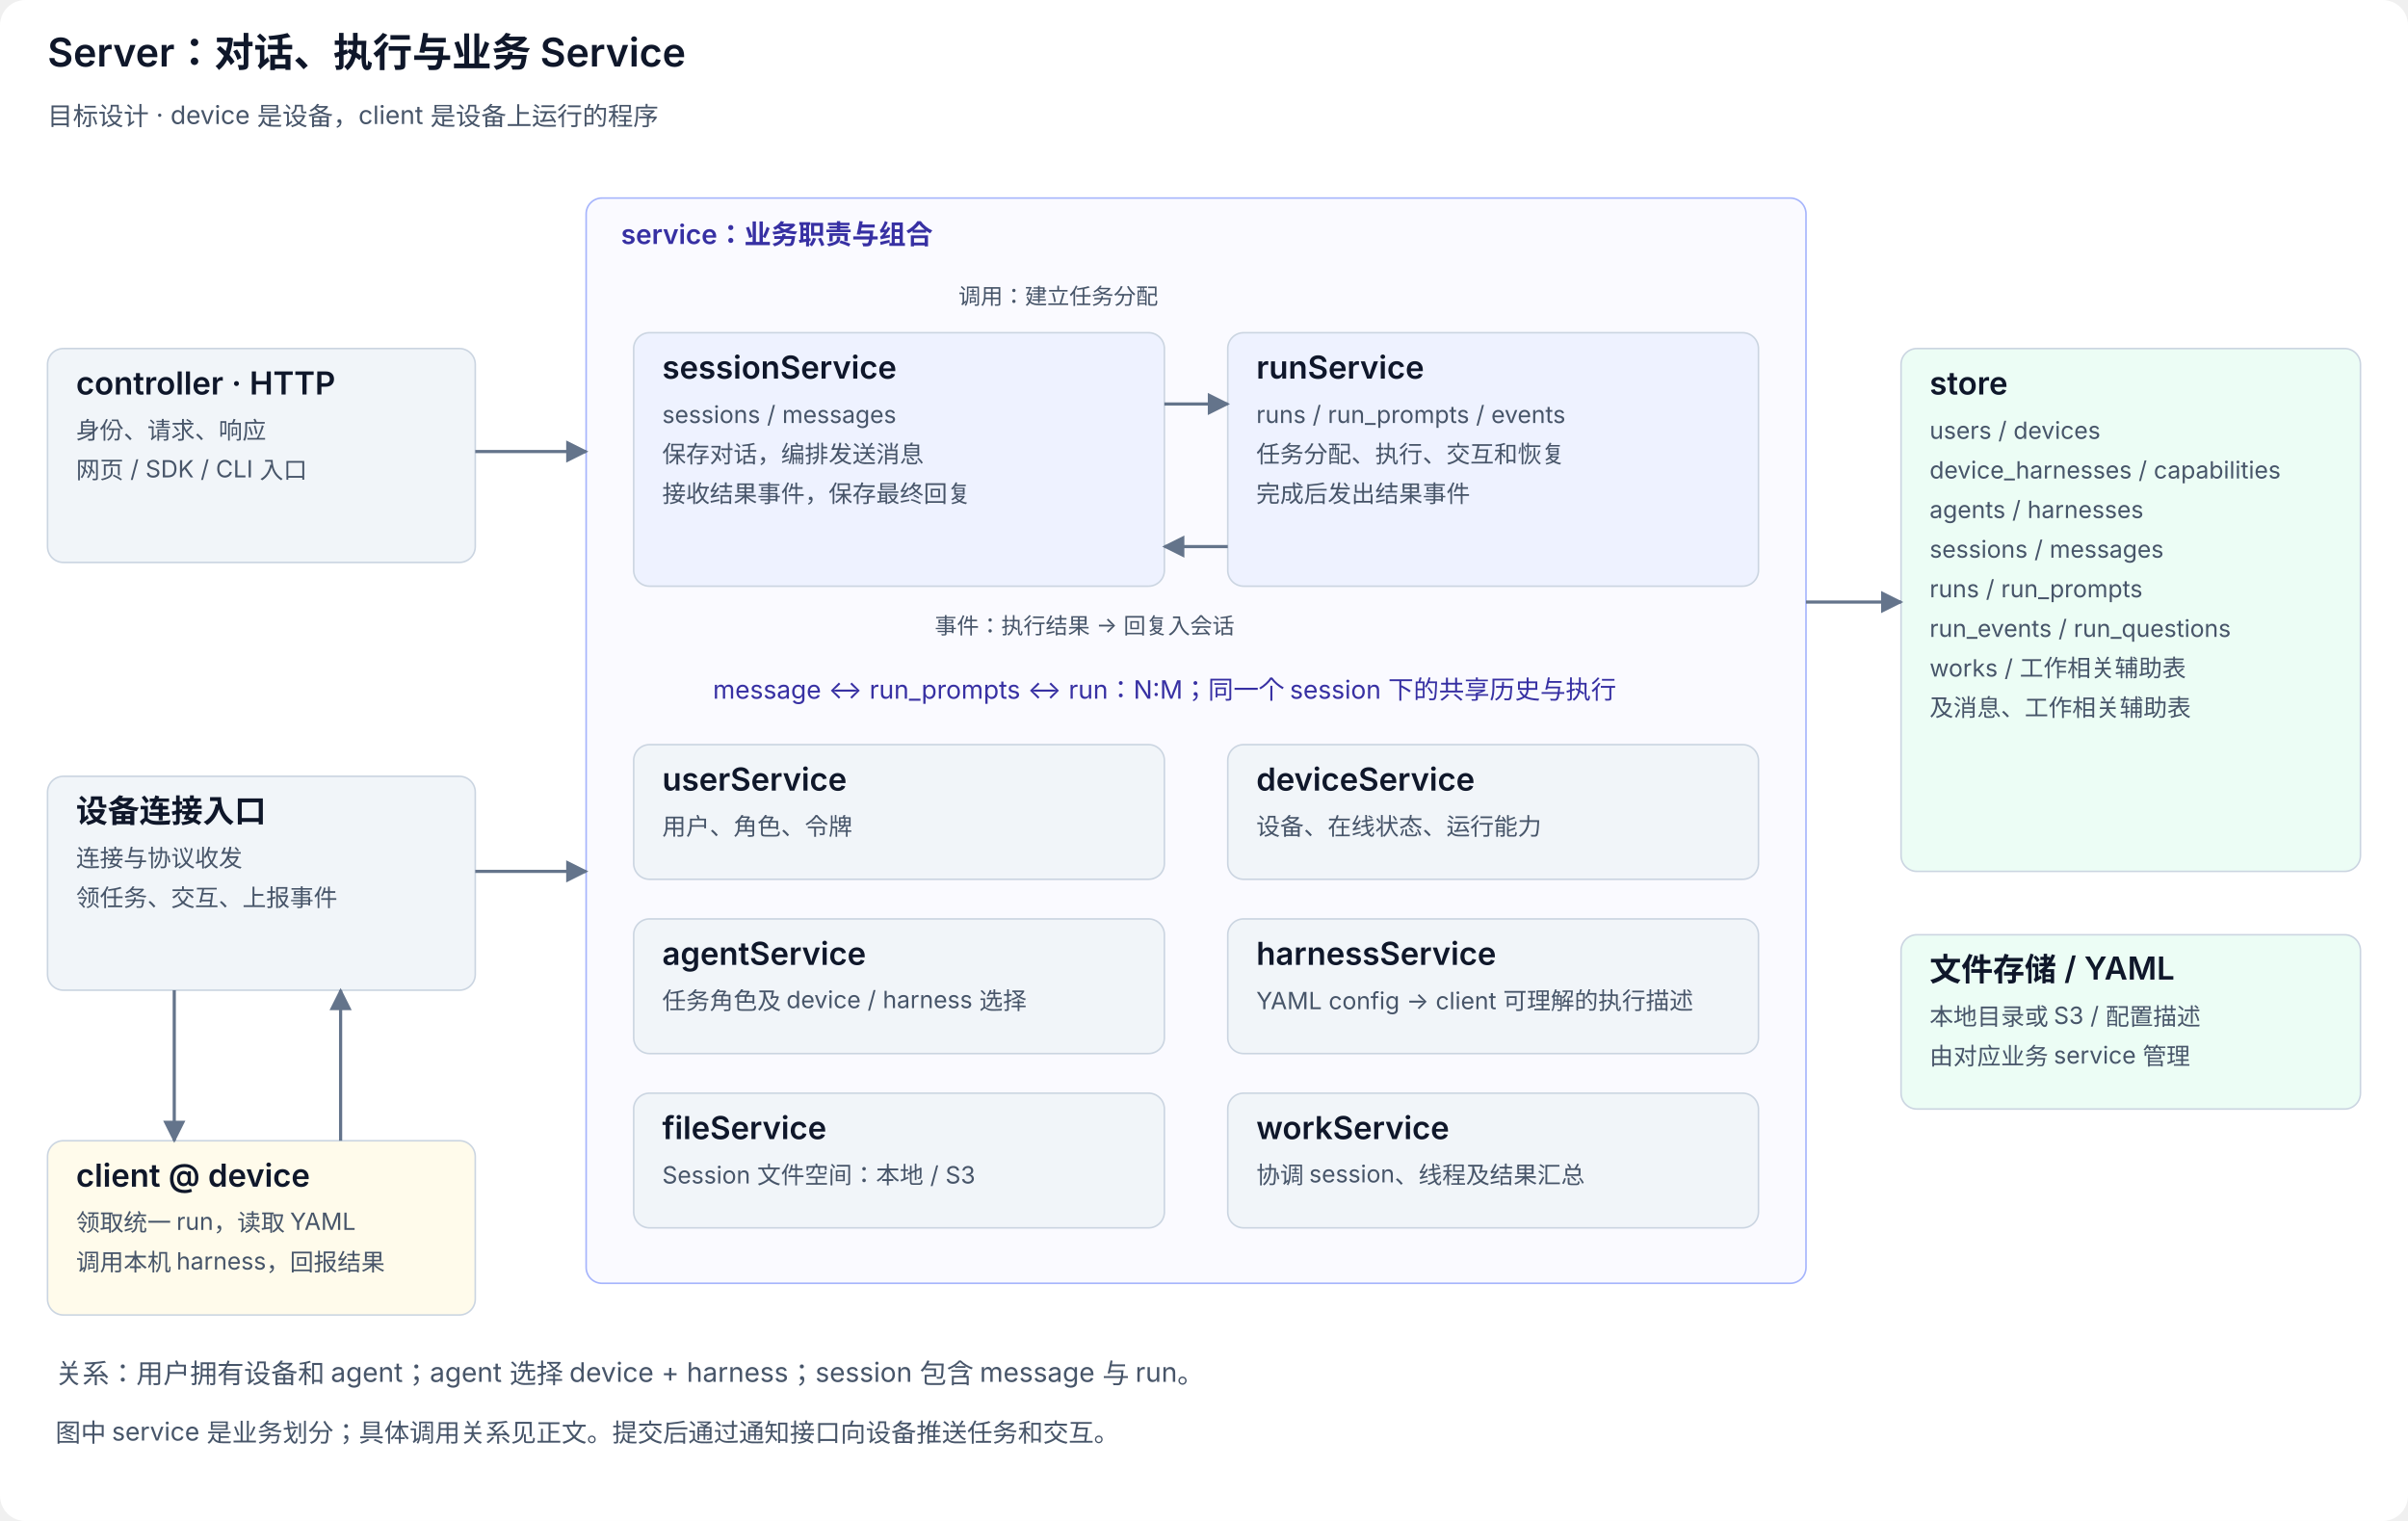
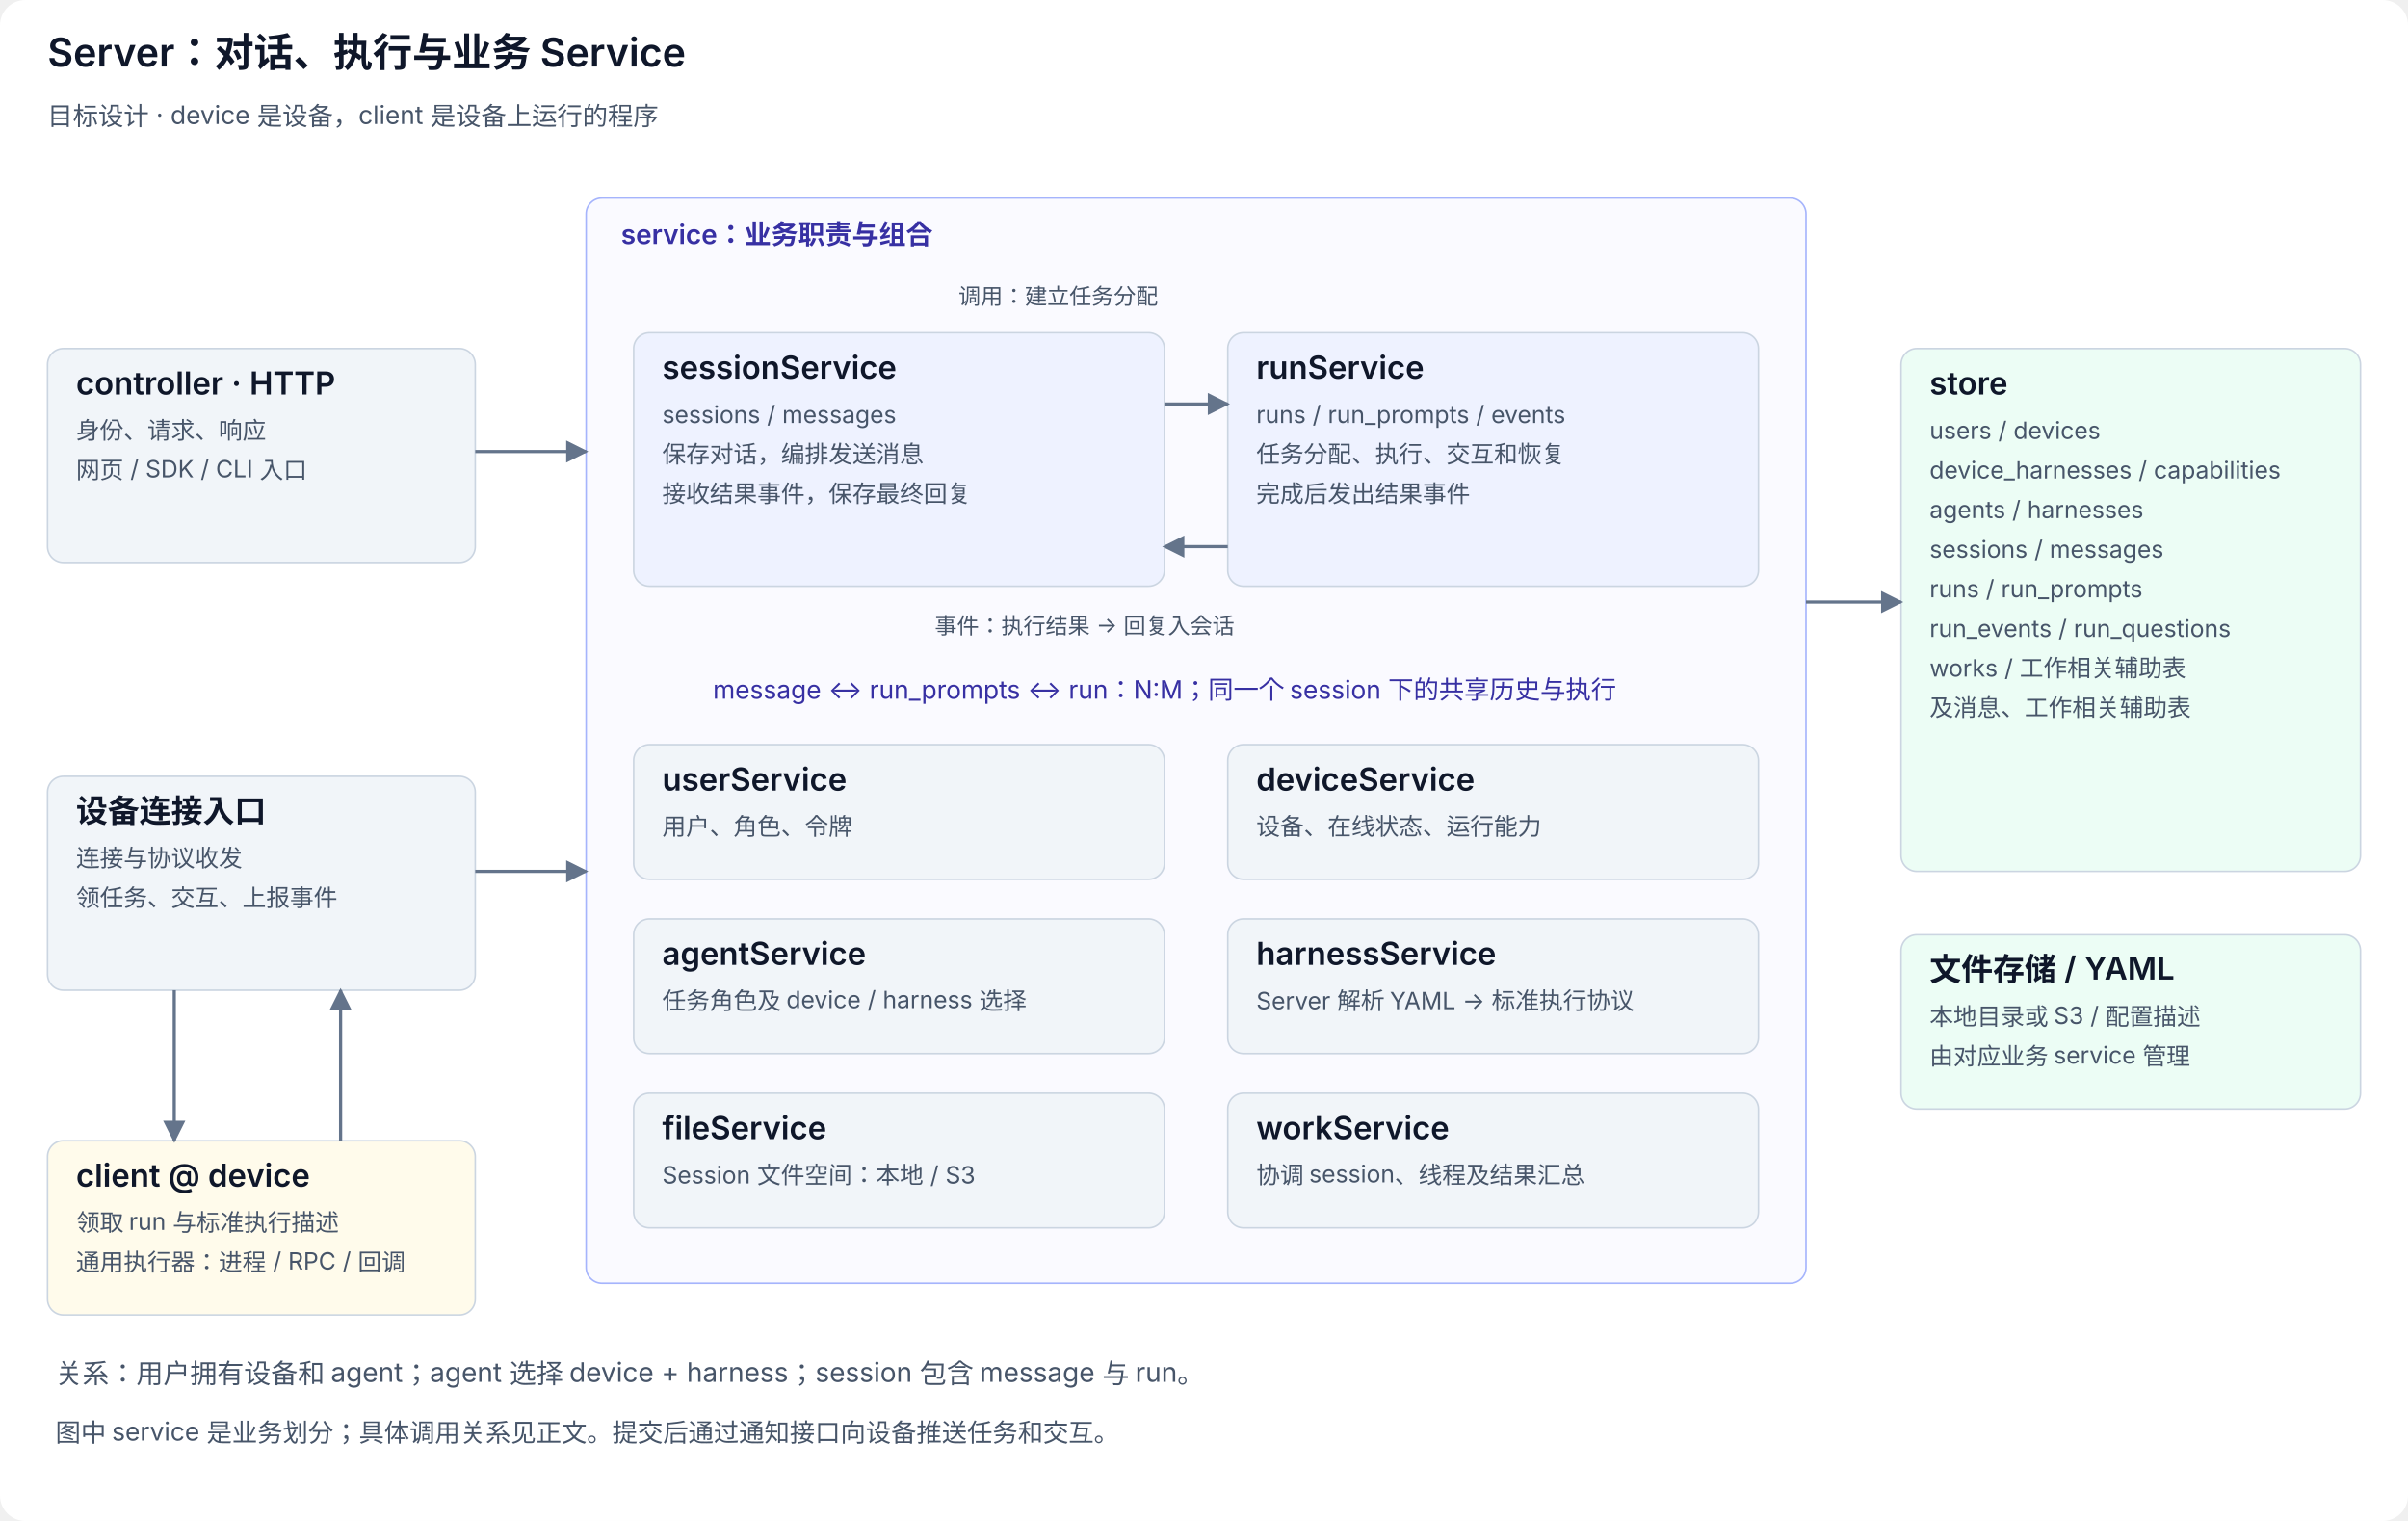
<svg xmlns="http://www.w3.org/2000/svg" width="1520" height="960" viewBox="0 0 1520 960" font-family="-apple-system, Segoe UI, PingFang SC, Microsoft YaHei, sans-serif" role="img" aria-labelledby="title desc">
  <defs>
    <marker id="a" viewBox="0 0 10 10" refX="9" refY="5" markerWidth="7" markerHeight="7" orient="auto-start-reverse">
      <path d="M0,0 L10,5 L0,10 z" fill="#64748b" />
    </marker>
  </defs>
  <rect width="1520" height="960" rx="16" fill="white" />
  <text x="30" y="42" font-size="25" fill="#0f172a" font-weight="600">Server：对话、执行与业务 Service</text>
  <text x="30" y="79" font-size="16" fill="#475569">目标设计 · device 是设备，client 是设备上运行的程序</text>
  <rect x="370" y="125" width="770" height="685" rx="10" fill="#fafaff" stroke="#a5b4fc" />
  <text x="392" y="154" font-size="17" fill="#3730a3" font-weight="600">service：业务职责与组合</text>
  <rect x="400" y="210" width="335" height="160" rx="10" fill="#eef2ff" stroke="#cbd5e1" />
  <text x="418" y="239" font-size="20" fill="#0f172a" font-weight="600">sessionService</text>
  <text x="418" y="267" font-size="15" fill="#475569">sessions / messages</text>
  <text x="418" y="292" font-size="15" fill="#475569">保存对话，编排发送消息</text>
  <text x="418" y="317" font-size="15" fill="#475569">接收结果事件，保存最终回复</text>
  <rect x="775" y="210" width="335" height="160" rx="10" fill="#eef2ff" stroke="#cbd5e1" />
  <text x="793" y="239" font-size="20" fill="#0f172a" font-weight="600">runService</text>
  <text x="793" y="267" font-size="15" fill="#475569">runs / run_prompts / events</text>
  <text x="793" y="292" font-size="15" fill="#475569">任务分配、执行、交互和恢复</text>
  <text x="793" y="317" font-size="15" fill="#475569">完成后发出结果事件</text>
  <path d="M735 255 H775" fill="none" stroke="#64748b" stroke-width="2" marker-end="url(#a)" />
  <text x="605" y="192" font-size="14" fill="#475569">调用：建立任务分配</text>
  <path d="M775 345 H735" fill="none" stroke="#64748b" stroke-width="2" marker-end="url(#a)" />
  <text x="590" y="400" font-size="14" fill="#475569">事件：执行结果 → 回复入会话</text>
  <text x="450" y="441" font-size="16" fill="#3730a3">message ↔ run_prompts ↔ run：N:M；同一个 session 下的共享历史与执行</text>
  <rect x="400" y="470" width="335" height="85" rx="10" fill="#f1f5f9" stroke="#cbd5e1" />
  <text x="418" y="499" font-size="20" fill="#0f172a" font-weight="600">userService</text>
  <text x="418" y="527" font-size="15" fill="#475569">用户、角色、令牌</text>
  <rect x="775" y="470" width="335" height="85" rx="10" fill="#f1f5f9" stroke="#cbd5e1" />
  <text x="793" y="499" font-size="20" fill="#0f172a" font-weight="600">deviceService</text>
  <text x="793" y="527" font-size="15" fill="#475569">设备、在线状态、运行能力</text>
  <rect x="400" y="580" width="335" height="85" rx="10" fill="#f1f5f9" stroke="#cbd5e1" />
  <text x="418" y="609" font-size="20" fill="#0f172a" font-weight="600">agentService</text>
  <text x="418" y="637" font-size="15" fill="#475569">任务角色及 device / harness 选择</text>
  <rect x="775" y="580" width="335" height="85" rx="10" fill="#f1f5f9" stroke="#cbd5e1" />
  <text x="793" y="609" font-size="20" fill="#0f172a" font-weight="600">harnessService</text>
-   <text x="793" y="637" font-size="15" fill="#475569">YAML config → client 可理解的执行描述</text>
+   <text x="793" y="637" font-size="15" fill="#475569">Server 解析 YAML → 标准执行协议</text>
  <rect x="400" y="690" width="335" height="85" rx="10" fill="#f1f5f9" stroke="#cbd5e1" />
  <text x="418" y="719" font-size="20" fill="#0f172a" font-weight="600">fileService</text>
  <text x="418" y="747" font-size="15" fill="#475569">Session 文件空间：本地 / S3</text>
  <rect x="775" y="690" width="335" height="85" rx="10" fill="#f1f5f9" stroke="#cbd5e1" />
  <text x="793" y="719" font-size="20" fill="#0f172a" font-weight="600">workService</text>
  <text x="793" y="747" font-size="15" fill="#475569">协调 session、线程及结果汇总</text>
  <rect x="30" y="220" width="270" height="135" rx="10" fill="#f1f5f9" stroke="#cbd5e1" />
  <text x="48" y="249" font-size="20" fill="#0f172a" font-weight="600">controller · HTTP</text>
  <text x="48" y="277" font-size="15" fill="#475569">身份、请求、响应</text>
  <text x="48" y="302" font-size="15" fill="#475569">网页 / SDK / CLI 入口</text>
  <rect x="30" y="490" width="270" height="135" rx="10" fill="#f1f5f9" stroke="#cbd5e1" />
  <text x="48" y="519" font-size="20" fill="#0f172a" font-weight="600">设备连接入口</text>
  <text x="48" y="547" font-size="15" fill="#475569">连接与协议收发</text>
  <text x="48" y="572" font-size="15" fill="#475569">领任务、交互、上报事件</text>
  <path d="M300 285 H370" fill="none" stroke="#64748b" stroke-width="2" marker-end="url(#a)" />
  <path d="M300 550 H370" fill="none" stroke="#64748b" stroke-width="2" marker-end="url(#a)" />
  <rect x="1200" y="220" width="290" height="330" rx="10" fill="#ecfdf5" stroke="#cbd5e1" />
  <text x="1218" y="249" font-size="20" fill="#0f172a" font-weight="600">store</text>
  <text x="1218" y="277" font-size="15" fill="#475569">users / devices</text>
  <text x="1218" y="302" font-size="15" fill="#475569">device_harnesses / capabilities</text>
  <text x="1218" y="327" font-size="15" fill="#475569">agents / harnesses</text>
  <text x="1218" y="352" font-size="15" fill="#475569">sessions / messages</text>
  <text x="1218" y="377" font-size="15" fill="#475569">runs / run_prompts</text>
  <text x="1218" y="402" font-size="15" fill="#475569">run_events / run_questions</text>
  <text x="1218" y="427" font-size="15" fill="#475569">works / 工作相关辅助表</text>
  <text x="1218" y="452" font-size="15" fill="#475569">及消息、工作相关辅助表</text>
  <path d="M1140 380 H1200" fill="none" stroke="#64748b" stroke-width="2" marker-end="url(#a)" />
  <rect x="1200" y="590" width="290" height="110" rx="10" fill="#ecfdf5" stroke="#cbd5e1" />
  <text x="1218" y="619" font-size="20" fill="#0f172a" font-weight="600">文件存储 / YAML</text>
  <text x="1218" y="647" font-size="15" fill="#475569">本地目录或 S3 / 配置描述</text>
  <text x="1218" y="672" font-size="15" fill="#475569">由对应业务 service 管理</text>
  <rect x="30" y="720" width="270" height="110" rx="10" fill="#fffbeb" stroke="#cbd5e1" />
  <text x="48" y="749" font-size="20" fill="#0f172a" font-weight="600">client @ device</text>
-   <text x="48" y="777" font-size="15" fill="#475569">领取统一 run，读取 YAML</text>
-   <text x="48" y="802" font-size="15" fill="#475569">调用本机 harness，回报结果</text>
+   <text x="48" y="777" font-size="15" fill="#475569">领取 run 与标准执行描述</text>
+   <text x="48" y="802" font-size="15" fill="#475569">通用执行器：进程 / RPC / 回调</text>
  <path d="M110 625 V720" fill="none" stroke="#64748b" stroke-width="2" marker-end="url(#a)" />
  <path d="M215 720 V625" fill="none" stroke="#64748b" stroke-width="2" marker-end="url(#a)" />
  <text x="35" y="873" font-size="17" fill="#475569">关系：用户拥有设备和 agent；agent 选择 device + harness；session 包含 message 与 run。</text>
  <text x="35" y="910" font-size="16" fill="#475569">图中 service 是业务划分；具体调用关系见正文。提交后通过通知接口向设备推送任务和交互。</text>
</svg>
